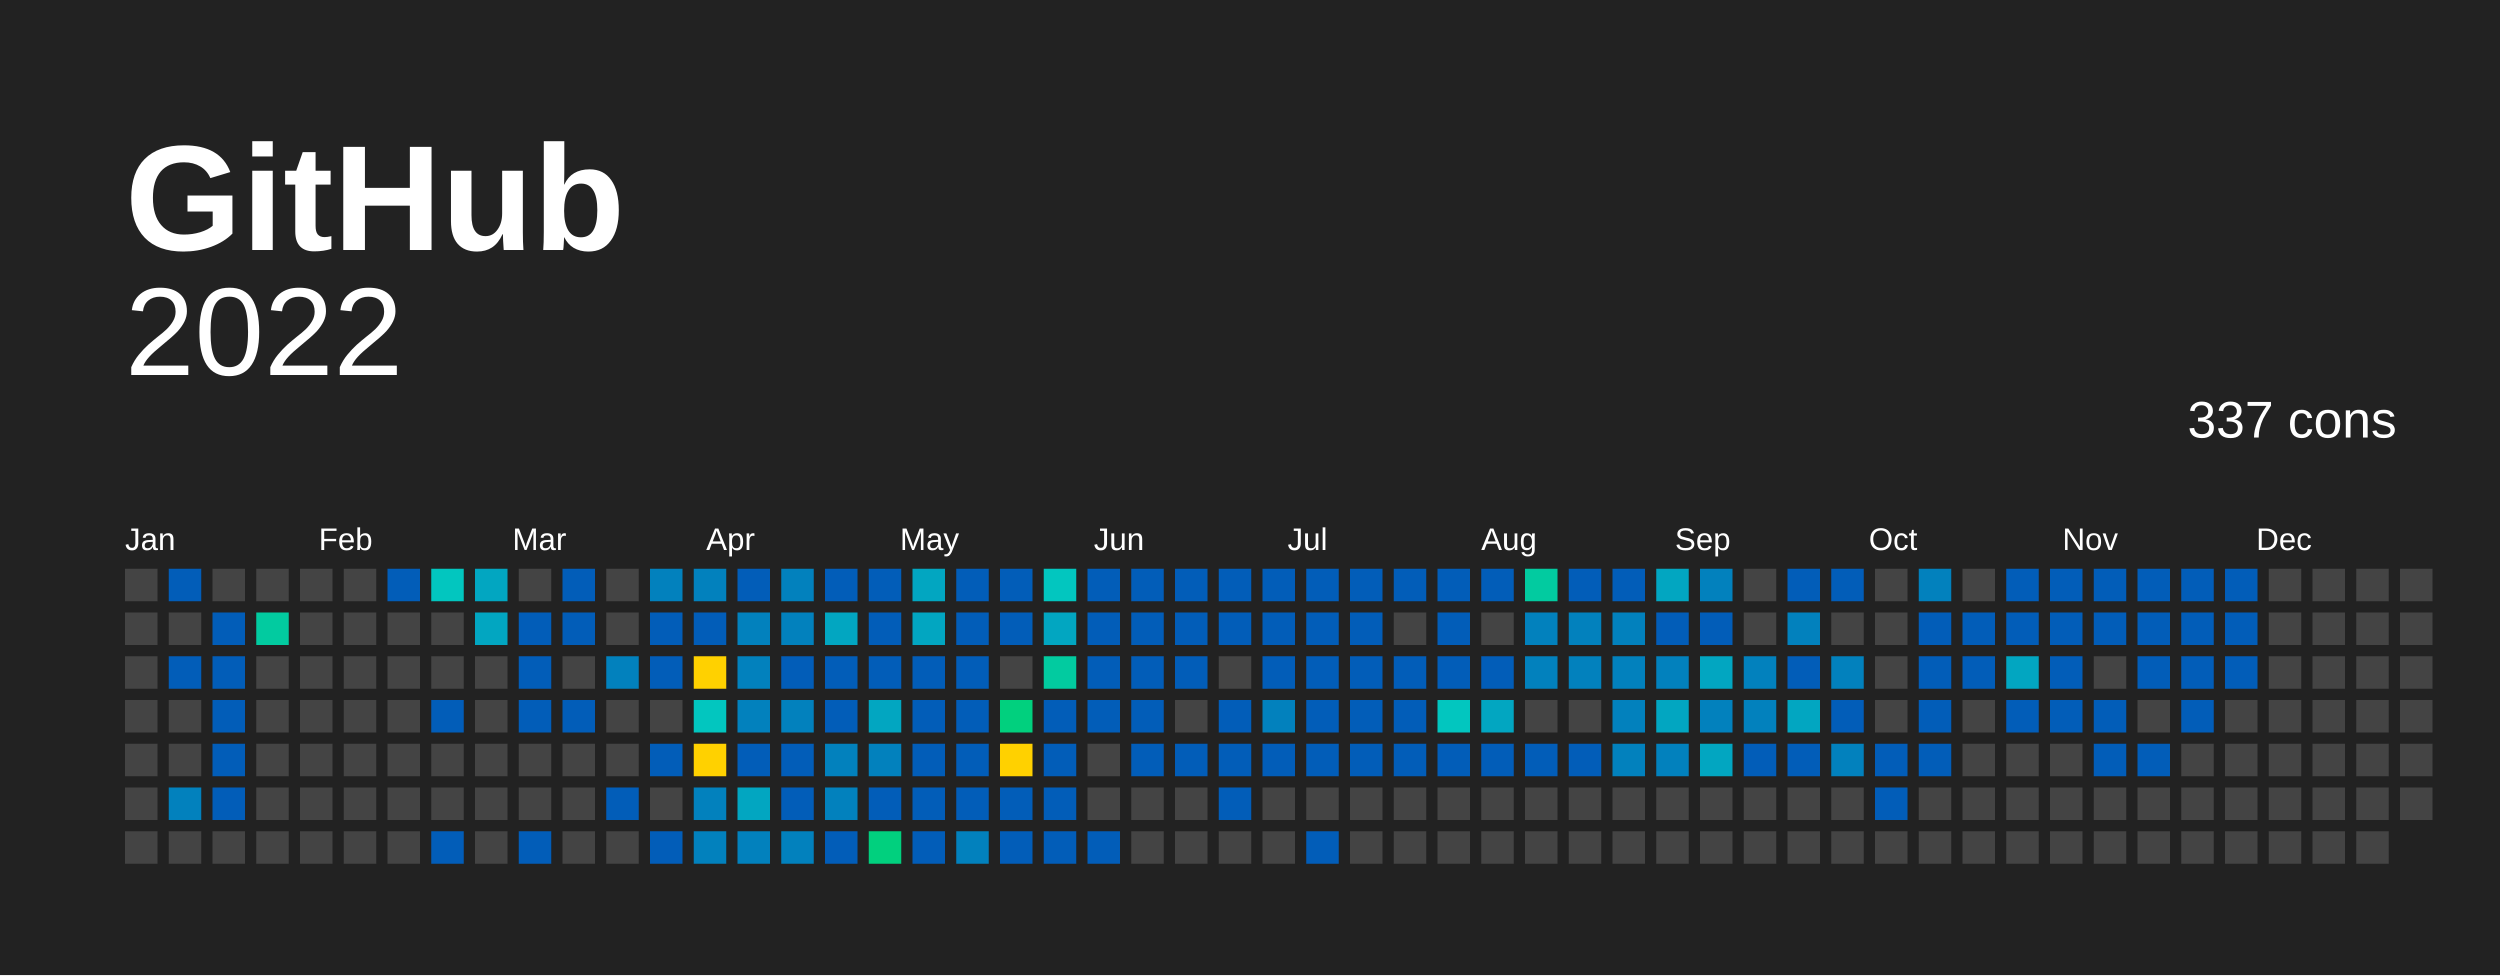
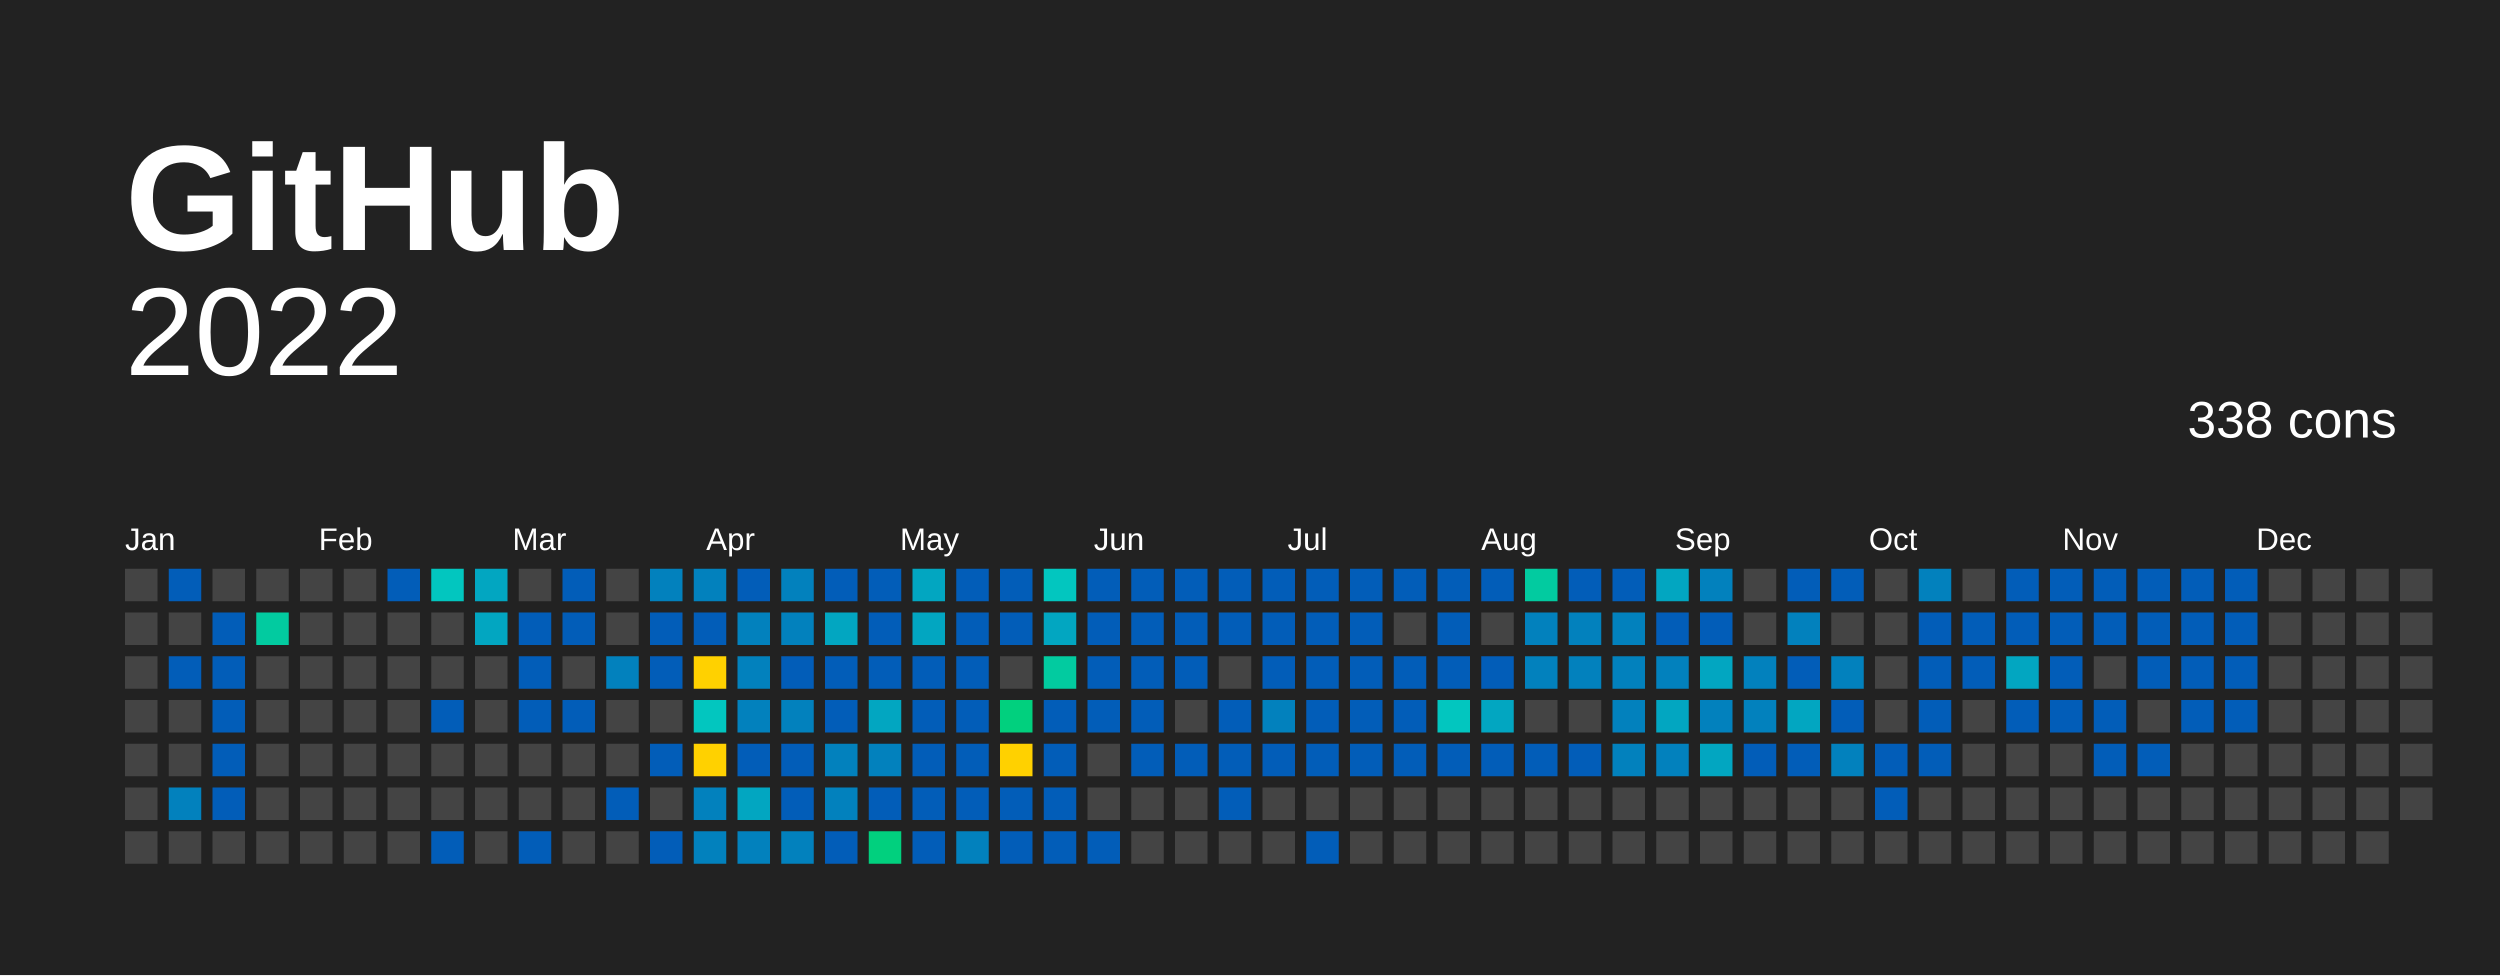
<svg xmlns="http://www.w3.org/2000/svg" baseProfile="full" height="78mm" version="1.1" viewBox="0,0,200,78" width="200mm">
  <defs />
  <rect fill="#222222" height="78" width="200" x="0" y="0" />
  <text fill="#FFFFFF" style="font-size:12px; font-family:Arial; font-weight:bold;" x="10" y="20">  GitHub</text>
  <text alignment-baseline="hanging" fill="#FFFFFF" style="font-size:10.0px; font-family:Arial;" x="10" y="30">2022</text>
-   <text alignment-baseline="hanging" fill="#FFFFFF" style="font-size:4.125px; font-family:Arial;" x="175" y="35">337 cons</text>
+   <text alignment-baseline="hanging" fill="#FFFFFF" style="font-size:4.125px; font-family:Arial;" x="175" y="35">338 cons</text>
  <text fill="#FFFFFF" style="font-size:2.5px; font-family:Arial" x="10.0" y="44">Jan</text>
  <text fill="#FFFFFF" style="font-size:2.5px; font-family:Arial" x="25.5" y="44">Feb</text>
  <text fill="#FFFFFF" style="font-size:2.5px; font-family:Arial" x="41.0" y="44">Mar</text>
  <text fill="#FFFFFF" style="font-size:2.5px; font-family:Arial" x="56.5" y="44">Apr</text>
  <text fill="#FFFFFF" style="font-size:2.5px; font-family:Arial" x="72.0" y="44">May</text>
  <text fill="#FFFFFF" style="font-size:2.5px; font-family:Arial" x="87.5" y="44">Jun</text>
  <text fill="#FFFFFF" style="font-size:2.5px; font-family:Arial" x="103.0" y="44">Jul</text>
  <text fill="#FFFFFF" style="font-size:2.5px; font-family:Arial" x="118.5" y="44">Aug</text>
  <text fill="#FFFFFF" style="font-size:2.5px; font-family:Arial" x="134.0" y="44">Sep</text>
  <text fill="#FFFFFF" style="font-size:2.5px; font-family:Arial" x="149.5" y="44">Oct</text>
  <text fill="#FFFFFF" style="font-size:2.5px; font-family:Arial" x="165.0" y="44">Nov</text>
  <text fill="#FFFFFF" style="font-size:2.5px; font-family:Arial" x="180.5" y="44">Dec</text>
  <rect fill="#444444" height="2.6" width="2.6" x="10.0" y="45.5" />
  <rect fill="#444444" height="2.6" width="2.6" x="10.0" y="49.0" />
  <rect fill="#444444" height="2.6" width="2.6" x="10.0" y="52.5" />
  <rect fill="#444444" height="2.6" width="2.6" x="10.0" y="56.0" />
  <rect fill="#444444" height="2.6" width="2.6" x="10.0" y="59.5" />
  <rect fill="#444444" height="2.6" width="2.6" x="10.0" y="63.0" />
  <rect fill="#444444" height="2.6" width="2.6" x="10.0" y="66.5" />
  <rect fill="#025db8" height="2.6" width="2.6" x="13.5" y="45.5" />
  <rect fill="#444444" height="2.6" width="2.6" x="13.5" y="49.0" />
  <rect fill="#025db8" height="2.6" width="2.6" x="13.5" y="52.5" />
  <rect fill="#444444" height="2.6" width="2.6" x="13.5" y="56.0" />
  <rect fill="#444444" height="2.6" width="2.6" x="13.5" y="59.5" />
  <rect fill="#0281bd" height="2.6" width="2.6" x="13.5" y="63.0" />
  <rect fill="#444444" height="2.6" width="2.6" x="13.5" y="66.5" />
  <rect fill="#444444" height="2.6" width="2.6" x="17.0" y="45.5" />
  <rect fill="#025db8" height="2.6" width="2.6" x="17.0" y="49.0" />
  <rect fill="#025db8" height="2.6" width="2.6" x="17.0" y="52.5" />
  <rect fill="#025db8" height="2.6" width="2.6" x="17.0" y="56.0" />
  <rect fill="#025db8" height="2.6" width="2.6" x="17.0" y="59.5" />
  <rect fill="#025db8" height="2.6" width="2.6" x="17.0" y="63.0" />
  <rect fill="#444444" height="2.6" width="2.6" x="17.0" y="66.5" />
  <rect fill="#444444" height="2.6" width="2.6" x="20.5" y="45.5" />
  <rect fill="#02cba0" height="2.6" width="2.6" x="20.5" y="49.0" />
  <rect fill="#444444" height="2.6" width="2.6" x="20.5" y="52.5" />
  <rect fill="#444444" height="2.6" width="2.6" x="20.5" y="56.0" />
  <rect fill="#444444" height="2.6" width="2.6" x="20.5" y="59.5" />
  <rect fill="#444444" height="2.6" width="2.6" x="20.5" y="63.0" />
  <rect fill="#444444" height="2.6" width="2.6" x="20.5" y="66.5" />
  <rect fill="#444444" height="2.6" width="2.6" x="24.0" y="45.5" />
  <rect fill="#444444" height="2.6" width="2.6" x="24.0" y="49.0" />
  <rect fill="#444444" height="2.6" width="2.6" x="24.0" y="52.5" />
  <rect fill="#444444" height="2.6" width="2.6" x="24.0" y="56.0" />
  <rect fill="#444444" height="2.6" width="2.6" x="24.0" y="59.5" />
  <rect fill="#444444" height="2.6" width="2.6" x="24.0" y="63.0" />
  <rect fill="#444444" height="2.6" width="2.6" x="24.0" y="66.5" />
  <rect fill="#444444" height="2.6" width="2.6" x="27.5" y="45.5" />
  <rect fill="#444444" height="2.6" width="2.6" x="27.5" y="49.0" />
  <rect fill="#444444" height="2.6" width="2.6" x="27.5" y="52.5" />
  <rect fill="#444444" height="2.6" width="2.6" x="27.5" y="56.0" />
  <rect fill="#444444" height="2.6" width="2.6" x="27.5" y="59.5" />
  <rect fill="#444444" height="2.6" width="2.6" x="27.5" y="63.0" />
  <rect fill="#444444" height="2.6" width="2.6" x="27.5" y="66.5" />
  <rect fill="#025db8" height="2.6" width="2.6" x="31.0" y="45.5" />
  <rect fill="#444444" height="2.6" width="2.6" x="31.0" y="49.0" />
  <rect fill="#444444" height="2.6" width="2.6" x="31.0" y="52.5" />
  <rect fill="#444444" height="2.6" width="2.6" x="31.0" y="56.0" />
  <rect fill="#444444" height="2.6" width="2.6" x="31.0" y="59.5" />
  <rect fill="#444444" height="2.6" width="2.6" x="31.0" y="63.0" />
  <rect fill="#444444" height="2.6" width="2.6" x="31.0" y="66.5" />
  <rect fill="#02c6bf" height="2.6" width="2.6" x="34.5" y="45.5" />
  <rect fill="#444444" height="2.6" width="2.6" x="34.5" y="49.0" />
  <rect fill="#444444" height="2.6" width="2.6" x="34.5" y="52.5" />
  <rect fill="#025db8" height="2.6" width="2.6" x="34.5" y="56.0" />
  <rect fill="#444444" height="2.6" width="2.6" x="34.5" y="59.5" />
  <rect fill="#444444" height="2.6" width="2.6" x="34.5" y="63.0" />
  <rect fill="#025db8" height="2.6" width="2.6" x="34.5" y="66.5" />
  <rect fill="#02a6c1" height="2.6" width="2.6" x="38.0" y="45.5" />
  <rect fill="#02a6c1" height="2.6" width="2.6" x="38.0" y="49.0" />
  <rect fill="#444444" height="2.6" width="2.6" x="38.0" y="52.5" />
  <rect fill="#444444" height="2.6" width="2.6" x="38.0" y="56.0" />
  <rect fill="#444444" height="2.6" width="2.6" x="38.0" y="59.5" />
  <rect fill="#444444" height="2.6" width="2.6" x="38.0" y="63.0" />
  <rect fill="#444444" height="2.6" width="2.6" x="38.0" y="66.5" />
  <rect fill="#444444" height="2.6" width="2.6" x="41.5" y="45.5" />
  <rect fill="#025db8" height="2.6" width="2.6" x="41.5" y="49.0" />
  <rect fill="#025db8" height="2.6" width="2.6" x="41.5" y="52.5" />
  <rect fill="#025db8" height="2.6" width="2.6" x="41.5" y="56.0" />
  <rect fill="#444444" height="2.6" width="2.6" x="41.5" y="59.5" />
  <rect fill="#444444" height="2.6" width="2.6" x="41.5" y="63.0" />
  <rect fill="#025db8" height="2.6" width="2.6" x="41.5" y="66.5" />
  <rect fill="#025db8" height="2.6" width="2.6" x="45.0" y="45.5" />
  <rect fill="#025db8" height="2.6" width="2.6" x="45.0" y="49.0" />
  <rect fill="#444444" height="2.6" width="2.6" x="45.0" y="52.5" />
  <rect fill="#025db8" height="2.6" width="2.6" x="45.0" y="56.0" />
  <rect fill="#444444" height="2.6" width="2.6" x="45.0" y="59.5" />
  <rect fill="#444444" height="2.6" width="2.6" x="45.0" y="63.0" />
  <rect fill="#444444" height="2.6" width="2.6" x="45.0" y="66.5" />
  <rect fill="#444444" height="2.6" width="2.6" x="48.5" y="45.5" />
  <rect fill="#444444" height="2.6" width="2.6" x="48.5" y="49.0" />
  <rect fill="#0281bd" height="2.6" width="2.6" x="48.5" y="52.5" />
  <rect fill="#444444" height="2.6" width="2.6" x="48.5" y="56.0" />
  <rect fill="#444444" height="2.6" width="2.6" x="48.5" y="59.5" />
  <rect fill="#025db8" height="2.6" width="2.6" x="48.5" y="63.0" />
  <rect fill="#444444" height="2.6" width="2.6" x="48.5" y="66.5" />
  <rect fill="#0281bd" height="2.6" width="2.6" x="52.0" y="45.5" />
  <rect fill="#025db8" height="2.6" width="2.6" x="52.0" y="49.0" />
  <rect fill="#025db8" height="2.6" width="2.6" x="52.0" y="52.5" />
  <rect fill="#444444" height="2.6" width="2.6" x="52.0" y="56.0" />
  <rect fill="#025db8" height="2.6" width="2.6" x="52.0" y="59.5" />
  <rect fill="#444444" height="2.6" width="2.6" x="52.0" y="63.0" />
  <rect fill="#025db8" height="2.6" width="2.6" x="52.0" y="66.5" />
  <rect fill="#0281bd" height="2.6" width="2.6" x="55.5" y="45.5" />
  <rect fill="#025db8" height="2.6" width="2.6" x="55.5" y="49.0" />
  <rect fill="#ffd100" height="2.6" width="2.6" x="55.5" y="52.5" />
  <rect fill="#02c6bf" height="2.6" width="2.6" x="55.5" y="56.0" />
  <rect fill="#ffd100" height="2.6" width="2.6" x="55.5" y="59.5" />
  <rect fill="#0281bd" height="2.6" width="2.6" x="55.5" y="63.0" />
  <rect fill="#0281bd" height="2.6" width="2.6" x="55.5" y="66.5" />
  <rect fill="#025db8" height="2.6" width="2.6" x="59.0" y="45.5" />
  <rect fill="#0281bd" height="2.6" width="2.6" x="59.0" y="49.0" />
  <rect fill="#0281bd" height="2.6" width="2.6" x="59.0" y="52.5" />
  <rect fill="#0281bd" height="2.6" width="2.6" x="59.0" y="56.0" />
  <rect fill="#025db8" height="2.6" width="2.6" x="59.0" y="59.5" />
  <rect fill="#02a6c1" height="2.6" width="2.6" x="59.0" y="63.0" />
  <rect fill="#0281bd" height="2.6" width="2.6" x="59.0" y="66.5" />
  <rect fill="#0281bd" height="2.6" width="2.6" x="62.5" y="45.5" />
  <rect fill="#0281bd" height="2.6" width="2.6" x="62.5" y="49.0" />
  <rect fill="#025db8" height="2.6" width="2.6" x="62.5" y="52.5" />
  <rect fill="#0281bd" height="2.6" width="2.6" x="62.5" y="56.0" />
  <rect fill="#025db8" height="2.6" width="2.6" x="62.5" y="59.5" />
  <rect fill="#025db8" height="2.6" width="2.6" x="62.5" y="63.0" />
  <rect fill="#0281bd" height="2.6" width="2.6" x="62.5" y="66.5" />
  <rect fill="#025db8" height="2.6" width="2.6" x="66.0" y="45.5" />
  <rect fill="#02a6c1" height="2.6" width="2.6" x="66.0" y="49.0" />
  <rect fill="#025db8" height="2.6" width="2.6" x="66.0" y="52.5" />
  <rect fill="#025db8" height="2.6" width="2.6" x="66.0" y="56.0" />
  <rect fill="#0281bd" height="2.6" width="2.6" x="66.0" y="59.5" />
  <rect fill="#0281bd" height="2.6" width="2.6" x="66.0" y="63.0" />
  <rect fill="#025db8" height="2.6" width="2.6" x="66.0" y="66.5" />
  <rect fill="#025db8" height="2.6" width="2.6" x="69.5" y="45.5" />
  <rect fill="#025db8" height="2.6" width="2.6" x="69.5" y="49.0" />
  <rect fill="#025db8" height="2.6" width="2.6" x="69.5" y="52.5" />
  <rect fill="#02a6c1" height="2.6" width="2.6" x="69.5" y="56.0" />
  <rect fill="#0281bd" height="2.6" width="2.6" x="69.5" y="59.5" />
  <rect fill="#025db8" height="2.6" width="2.6" x="69.5" y="63.0" />
  <rect fill="#01d07e" height="2.6" width="2.6" x="69.5" y="66.5" />
  <rect fill="#02a6c1" height="2.6" width="2.6" x="73.0" y="45.5" />
  <rect fill="#02a6c1" height="2.6" width="2.6" x="73.0" y="49.0" />
  <rect fill="#025db8" height="2.6" width="2.6" x="73.0" y="52.5" />
  <rect fill="#025db8" height="2.6" width="2.6" x="73.0" y="56.0" />
  <rect fill="#025db8" height="2.6" width="2.6" x="73.0" y="59.5" />
  <rect fill="#025db8" height="2.6" width="2.6" x="73.0" y="63.0" />
  <rect fill="#025db8" height="2.6" width="2.6" x="73.0" y="66.5" />
  <rect fill="#025db8" height="2.6" width="2.6" x="76.5" y="45.5" />
  <rect fill="#025db8" height="2.6" width="2.6" x="76.5" y="49.0" />
  <rect fill="#025db8" height="2.6" width="2.6" x="76.5" y="52.5" />
  <rect fill="#025db8" height="2.6" width="2.6" x="76.5" y="56.0" />
  <rect fill="#025db8" height="2.6" width="2.6" x="76.5" y="59.5" />
  <rect fill="#025db8" height="2.6" width="2.6" x="76.5" y="63.0" />
  <rect fill="#0281bd" height="2.6" width="2.6" x="76.5" y="66.5" />
  <rect fill="#025db8" height="2.6" width="2.6" x="80.0" y="45.5" />
  <rect fill="#025db8" height="2.6" width="2.6" x="80.0" y="49.0" />
  <rect fill="#444444" height="2.6" width="2.6" x="80.0" y="52.5" />
  <rect fill="#01d07e" height="2.6" width="2.6" x="80.0" y="56.0" />
  <rect fill="#FFD100" height="2.6" width="2.6" x="80.0" y="59.5" />
  <rect fill="#025db8" height="2.6" width="2.6" x="80.0" y="63.0" />
  <rect fill="#025db8" height="2.6" width="2.6" x="80.0" y="66.5" />
  <rect fill="#02c6bf" height="2.6" width="2.6" x="83.5" y="45.5" />
  <rect fill="#02a6c1" height="2.6" width="2.6" x="83.5" y="49.0" />
  <rect fill="#02cba0" height="2.6" width="2.6" x="83.5" y="52.5" />
  <rect fill="#025db8" height="2.6" width="2.6" x="83.5" y="56.0" />
  <rect fill="#025db8" height="2.6" width="2.6" x="83.5" y="59.5" />
  <rect fill="#025db8" height="2.6" width="2.6" x="83.5" y="63.0" />
  <rect fill="#025db8" height="2.6" width="2.6" x="83.5" y="66.5" />
  <rect fill="#025db8" height="2.6" width="2.6" x="87.0" y="45.5" />
  <rect fill="#025db8" height="2.6" width="2.6" x="87.0" y="49.0" />
  <rect fill="#025db8" height="2.6" width="2.6" x="87.0" y="52.5" />
  <rect fill="#025db8" height="2.6" width="2.6" x="87.0" y="56.0" />
  <rect fill="#444444" height="2.6" width="2.6" x="87.0" y="59.5" />
  <rect fill="#444444" height="2.6" width="2.6" x="87.0" y="63.0" />
  <rect fill="#025db8" height="2.6" width="2.6" x="87.0" y="66.5" />
  <rect fill="#025db8" height="2.6" width="2.6" x="90.5" y="45.5" />
  <rect fill="#025db8" height="2.6" width="2.6" x="90.5" y="49.0" />
  <rect fill="#025db8" height="2.6" width="2.6" x="90.5" y="52.5" />
  <rect fill="#025db8" height="2.6" width="2.6" x="90.5" y="56.0" />
  <rect fill="#025db8" height="2.6" width="2.6" x="90.5" y="59.5" />
  <rect fill="#444444" height="2.6" width="2.6" x="90.5" y="63.0" />
  <rect fill="#444444" height="2.6" width="2.6" x="90.5" y="66.5" />
  <rect fill="#025db8" height="2.6" width="2.6" x="94.0" y="45.5" />
  <rect fill="#025db8" height="2.6" width="2.6" x="94.0" y="49.0" />
  <rect fill="#025db8" height="2.6" width="2.6" x="94.0" y="52.5" />
  <rect fill="#444444" height="2.6" width="2.6" x="94.0" y="56.0" />
  <rect fill="#025db8" height="2.6" width="2.6" x="94.0" y="59.5" />
  <rect fill="#444444" height="2.6" width="2.6" x="94.0" y="63.0" />
  <rect fill="#444444" height="2.6" width="2.6" x="94.0" y="66.5" />
  <rect fill="#025db8" height="2.6" width="2.6" x="97.5" y="45.5" />
  <rect fill="#025db8" height="2.6" width="2.6" x="97.5" y="49.0" />
  <rect fill="#444444" height="2.6" width="2.6" x="97.5" y="52.5" />
  <rect fill="#025db8" height="2.6" width="2.6" x="97.5" y="56.0" />
  <rect fill="#025db8" height="2.6" width="2.6" x="97.5" y="59.5" />
  <rect fill="#025db8" height="2.6" width="2.6" x="97.5" y="63.0" />
  <rect fill="#444444" height="2.6" width="2.6" x="97.5" y="66.5" />
  <rect fill="#025db8" height="2.6" width="2.6" x="101.0" y="45.5" />
  <rect fill="#025db8" height="2.6" width="2.6" x="101.0" y="49.0" />
  <rect fill="#025db8" height="2.6" width="2.6" x="101.0" y="52.5" />
  <rect fill="#0281bd" height="2.6" width="2.6" x="101.0" y="56.0" />
  <rect fill="#025db8" height="2.6" width="2.6" x="101.0" y="59.5" />
  <rect fill="#444444" height="2.6" width="2.6" x="101.0" y="63.0" />
  <rect fill="#444444" height="2.6" width="2.6" x="101.0" y="66.5" />
  <rect fill="#025db8" height="2.6" width="2.6" x="104.5" y="45.5" />
  <rect fill="#025db8" height="2.6" width="2.6" x="104.5" y="49.0" />
  <rect fill="#025db8" height="2.6" width="2.6" x="104.5" y="52.5" />
  <rect fill="#025db8" height="2.6" width="2.6" x="104.5" y="56.0" />
  <rect fill="#025db8" height="2.6" width="2.6" x="104.5" y="59.5" />
  <rect fill="#444444" height="2.6" width="2.6" x="104.5" y="63.0" />
  <rect fill="#025db8" height="2.6" width="2.6" x="104.5" y="66.5" />
  <rect fill="#025db8" height="2.6" width="2.6" x="108.0" y="45.5" />
  <rect fill="#025db8" height="2.6" width="2.6" x="108.0" y="49.0" />
  <rect fill="#025db8" height="2.6" width="2.6" x="108.0" y="52.5" />
  <rect fill="#025db8" height="2.6" width="2.6" x="108.0" y="56.0" />
  <rect fill="#025db8" height="2.6" width="2.6" x="108.0" y="59.5" />
  <rect fill="#444444" height="2.6" width="2.6" x="108.0" y="63.0" />
  <rect fill="#444444" height="2.6" width="2.6" x="108.0" y="66.5" />
  <rect fill="#025db8" height="2.6" width="2.6" x="111.5" y="45.5" />
  <rect fill="#444444" height="2.6" width="2.6" x="111.5" y="49.0" />
  <rect fill="#025db8" height="2.6" width="2.6" x="111.5" y="52.5" />
  <rect fill="#025db8" height="2.6" width="2.6" x="111.5" y="56.0" />
  <rect fill="#025db8" height="2.6" width="2.6" x="111.5" y="59.5" />
  <rect fill="#444444" height="2.6" width="2.6" x="111.5" y="63.0" />
  <rect fill="#444444" height="2.6" width="2.6" x="111.5" y="66.5" />
  <rect fill="#025db8" height="2.6" width="2.6" x="115.0" y="45.5" />
  <rect fill="#025db8" height="2.6" width="2.6" x="115.0" y="49.0" />
  <rect fill="#025db8" height="2.6" width="2.6" x="115.0" y="52.5" />
  <rect fill="#02c6bf" height="2.6" width="2.6" x="115.0" y="56.0" />
  <rect fill="#025db8" height="2.6" width="2.6" x="115.0" y="59.5" />
  <rect fill="#444444" height="2.6" width="2.6" x="115.0" y="63.0" />
  <rect fill="#444444" height="2.6" width="2.6" x="115.0" y="66.5" />
  <rect fill="#025db8" height="2.6" width="2.6" x="118.5" y="45.5" />
  <rect fill="#444444" height="2.6" width="2.6" x="118.5" y="49.0" />
  <rect fill="#025db8" height="2.6" width="2.6" x="118.5" y="52.5" />
  <rect fill="#02a6c1" height="2.6" width="2.6" x="118.5" y="56.0" />
  <rect fill="#025db8" height="2.6" width="2.6" x="118.5" y="59.5" />
  <rect fill="#444444" height="2.6" width="2.6" x="118.5" y="63.0" />
  <rect fill="#444444" height="2.6" width="2.6" x="118.5" y="66.5" />
  <rect fill="#02cba0" height="2.6" width="2.6" x="122.0" y="45.5" />
  <rect fill="#0281bd" height="2.6" width="2.6" x="122.0" y="49.0" />
  <rect fill="#0281bd" height="2.6" width="2.6" x="122.0" y="52.5" />
  <rect fill="#444444" height="2.6" width="2.6" x="122.0" y="56.0" />
  <rect fill="#025db8" height="2.6" width="2.6" x="122.0" y="59.5" />
  <rect fill="#444444" height="2.6" width="2.6" x="122.0" y="63.0" />
  <rect fill="#444444" height="2.6" width="2.6" x="122.0" y="66.5" />
  <rect fill="#025db8" height="2.6" width="2.6" x="125.5" y="45.5" />
  <rect fill="#0281bd" height="2.6" width="2.6" x="125.5" y="49.0" />
  <rect fill="#0281bd" height="2.6" width="2.6" x="125.5" y="52.5" />
  <rect fill="#444444" height="2.6" width="2.6" x="125.5" y="56.0" />
  <rect fill="#025db8" height="2.6" width="2.6" x="125.5" y="59.5" />
  <rect fill="#444444" height="2.6" width="2.6" x="125.5" y="63.0" />
  <rect fill="#444444" height="2.6" width="2.6" x="125.5" y="66.5" />
  <rect fill="#025db8" height="2.6" width="2.6" x="129.0" y="45.5" />
  <rect fill="#0281bd" height="2.6" width="2.6" x="129.0" y="49.0" />
  <rect fill="#0281bd" height="2.6" width="2.6" x="129.0" y="52.5" />
  <rect fill="#0281bd" height="2.6" width="2.6" x="129.0" y="56.0" />
  <rect fill="#0281bd" height="2.6" width="2.6" x="129.0" y="59.5" />
  <rect fill="#444444" height="2.6" width="2.6" x="129.0" y="63.0" />
  <rect fill="#444444" height="2.6" width="2.6" x="129.0" y="66.5" />
  <rect fill="#02a6c1" height="2.6" width="2.6" x="132.5" y="45.5" />
  <rect fill="#025db8" height="2.6" width="2.6" x="132.5" y="49.0" />
  <rect fill="#0281bd" height="2.6" width="2.6" x="132.5" y="52.5" />
  <rect fill="#02a6c1" height="2.6" width="2.6" x="132.5" y="56.0" />
  <rect fill="#0281bd" height="2.6" width="2.6" x="132.5" y="59.5" />
  <rect fill="#444444" height="2.6" width="2.6" x="132.5" y="63.0" />
  <rect fill="#444444" height="2.6" width="2.6" x="132.5" y="66.5" />
  <rect fill="#0281bd" height="2.6" width="2.6" x="136.0" y="45.5" />
  <rect fill="#025db8" height="2.6" width="2.6" x="136.0" y="49.0" />
  <rect fill="#02a6c1" height="2.6" width="2.6" x="136.0" y="52.5" />
  <rect fill="#0281bd" height="2.6" width="2.6" x="136.0" y="56.0" />
  <rect fill="#02a6c1" height="2.6" width="2.6" x="136.0" y="59.5" />
  <rect fill="#444444" height="2.6" width="2.6" x="136.0" y="63.0" />
  <rect fill="#444444" height="2.6" width="2.6" x="136.0" y="66.5" />
  <rect fill="#444444" height="2.6" width="2.6" x="139.5" y="45.5" />
  <rect fill="#444444" height="2.6" width="2.6" x="139.5" y="49.0" />
  <rect fill="#0281bd" height="2.6" width="2.6" x="139.5" y="52.5" />
  <rect fill="#0281bd" height="2.6" width="2.6" x="139.5" y="56.0" />
  <rect fill="#025db8" height="2.6" width="2.6" x="139.5" y="59.5" />
  <rect fill="#444444" height="2.6" width="2.6" x="139.5" y="63.0" />
  <rect fill="#444444" height="2.6" width="2.6" x="139.5" y="66.5" />
  <rect fill="#025db8" height="2.6" width="2.6" x="143.0" y="45.5" />
  <rect fill="#0281bd" height="2.6" width="2.6" x="143.0" y="49.0" />
  <rect fill="#025db8" height="2.6" width="2.6" x="143.0" y="52.5" />
  <rect fill="#02a6c1" height="2.6" width="2.6" x="143.0" y="56.0" />
  <rect fill="#025db8" height="2.6" width="2.6" x="143.0" y="59.5" />
  <rect fill="#444444" height="2.6" width="2.6" x="143.0" y="63.0" />
  <rect fill="#444444" height="2.6" width="2.6" x="143.0" y="66.5" />
  <rect fill="#025db8" height="2.6" width="2.6" x="146.5" y="45.5" />
  <rect fill="#444444" height="2.6" width="2.6" x="146.5" y="49.0" />
  <rect fill="#0281bd" height="2.6" width="2.6" x="146.5" y="52.5" />
  <rect fill="#025db8" height="2.6" width="2.6" x="146.5" y="56.0" />
  <rect fill="#0281bd" height="2.6" width="2.6" x="146.5" y="59.5" />
  <rect fill="#444444" height="2.6" width="2.6" x="146.5" y="63.0" />
  <rect fill="#444444" height="2.6" width="2.6" x="146.5" y="66.5" />
  <rect fill="#444444" height="2.6" width="2.6" x="150.0" y="45.5" />
  <rect fill="#444444" height="2.6" width="2.6" x="150.0" y="49.0" />
  <rect fill="#444444" height="2.6" width="2.6" x="150.0" y="52.5" />
  <rect fill="#444444" height="2.6" width="2.6" x="150.0" y="56.0" />
  <rect fill="#025db8" height="2.6" width="2.6" x="150.0" y="59.5" />
  <rect fill="#025db8" height="2.6" width="2.6" x="150.0" y="63.0" />
  <rect fill="#444444" height="2.6" width="2.6" x="150.0" y="66.5" />
  <rect fill="#0281bd" height="2.6" width="2.6" x="153.5" y="45.5" />
  <rect fill="#025db8" height="2.6" width="2.6" x="153.5" y="49.0" />
  <rect fill="#025db8" height="2.6" width="2.6" x="153.5" y="52.5" />
  <rect fill="#025db8" height="2.6" width="2.6" x="153.5" y="56.0" />
  <rect fill="#025db8" height="2.6" width="2.6" x="153.5" y="59.5" />
  <rect fill="#444444" height="2.6" width="2.6" x="153.5" y="63.0" />
  <rect fill="#444444" height="2.6" width="2.6" x="153.5" y="66.5" />
  <rect fill="#444444" height="2.6" width="2.6" x="157.0" y="45.5" />
  <rect fill="#025db8" height="2.6" width="2.6" x="157.0" y="49.0" />
  <rect fill="#025db8" height="2.6" width="2.6" x="157.0" y="52.5" />
  <rect fill="#444444" height="2.6" width="2.6" x="157.0" y="56.0" />
  <rect fill="#444444" height="2.6" width="2.6" x="157.0" y="59.5" />
  <rect fill="#444444" height="2.6" width="2.6" x="157.0" y="63.0" />
  <rect fill="#444444" height="2.6" width="2.6" x="157.0" y="66.5" />
  <rect fill="#025db8" height="2.6" width="2.6" x="160.5" y="45.5" />
  <rect fill="#025db8" height="2.6" width="2.6" x="160.5" y="49.0" />
  <rect fill="#02a6c1" height="2.6" width="2.6" x="160.5" y="52.5" />
  <rect fill="#025db8" height="2.6" width="2.6" x="160.5" y="56.0" />
  <rect fill="#444444" height="2.6" width="2.6" x="160.5" y="59.5" />
  <rect fill="#444444" height="2.6" width="2.6" x="160.5" y="63.0" />
  <rect fill="#444444" height="2.6" width="2.6" x="160.5" y="66.5" />
  <rect fill="#025db8" height="2.6" width="2.6" x="164.0" y="45.5" />
  <rect fill="#025db8" height="2.6" width="2.6" x="164.0" y="49.0" />
  <rect fill="#025db8" height="2.6" width="2.6" x="164.0" y="52.5" />
  <rect fill="#025db8" height="2.6" width="2.6" x="164.0" y="56.0" />
  <rect fill="#444444" height="2.6" width="2.6" x="164.0" y="59.5" />
  <rect fill="#444444" height="2.6" width="2.6" x="164.0" y="63.0" />
  <rect fill="#444444" height="2.6" width="2.6" x="164.0" y="66.5" />
  <rect fill="#025db8" height="2.6" width="2.6" x="167.5" y="45.5" />
  <rect fill="#025db8" height="2.6" width="2.6" x="167.5" y="49.0" />
  <rect fill="#444444" height="2.6" width="2.6" x="167.5" y="52.5" />
  <rect fill="#025db8" height="2.6" width="2.6" x="167.5" y="56.0" />
  <rect fill="#025db8" height="2.6" width="2.6" x="167.5" y="59.5" />
  <rect fill="#444444" height="2.6" width="2.6" x="167.5" y="63.0" />
  <rect fill="#444444" height="2.6" width="2.6" x="167.5" y="66.5" />
  <rect fill="#025db8" height="2.6" width="2.6" x="171.0" y="45.5" />
  <rect fill="#025db8" height="2.6" width="2.6" x="171.0" y="49.0" />
  <rect fill="#025db8" height="2.6" width="2.6" x="171.0" y="52.5" />
  <rect fill="#444444" height="2.6" width="2.6" x="171.0" y="56.0" />
  <rect fill="#025db8" height="2.6" width="2.6" x="171.0" y="59.5" />
  <rect fill="#444444" height="2.6" width="2.6" x="171.0" y="63.0" />
  <rect fill="#444444" height="2.6" width="2.6" x="171.0" y="66.5" />
  <rect fill="#025db8" height="2.6" width="2.6" x="174.5" y="45.5" />
  <rect fill="#025db8" height="2.6" width="2.6" x="174.5" y="49.0" />
  <rect fill="#025db8" height="2.6" width="2.6" x="174.5" y="52.5" />
  <rect fill="#025db8" height="2.6" width="2.6" x="174.5" y="56.0" />
  <rect fill="#444444" height="2.6" width="2.6" x="174.5" y="59.5" />
  <rect fill="#444444" height="2.6" width="2.6" x="174.5" y="63.0" />
  <rect fill="#444444" height="2.6" width="2.6" x="174.5" y="66.5" />
  <rect fill="#025db8" height="2.6" width="2.6" x="178.0" y="45.5" />
  <rect fill="#025db8" height="2.6" width="2.6" x="178.0" y="49.0" />
  <rect fill="#025db8" height="2.6" width="2.6" x="178.0" y="52.5" />
-   <rect fill="#444444" height="2.6" width="2.6" x="178.0" y="56.0" />
+   <rect fill="#025db8" height="2.6" width="2.6" x="178.0" y="56.0" />
  <rect fill="#444444" height="2.6" width="2.6" x="178.0" y="59.5" />
  <rect fill="#444444" height="2.6" width="2.6" x="178.0" y="63.0" />
  <rect fill="#444444" height="2.6" width="2.6" x="178.0" y="66.5" />
  <rect fill="#444444" height="2.6" width="2.6" x="181.5" y="45.5" />
  <rect fill="#444444" height="2.6" width="2.6" x="181.5" y="49.0" />
  <rect fill="#444444" height="2.6" width="2.6" x="181.5" y="52.5" />
  <rect fill="#444444" height="2.6" width="2.6" x="181.5" y="56.0" />
  <rect fill="#444444" height="2.6" width="2.6" x="181.5" y="59.5" />
  <rect fill="#444444" height="2.6" width="2.6" x="181.5" y="63.0" />
  <rect fill="#444444" height="2.6" width="2.6" x="181.5" y="66.5" />
  <rect fill="#444444" height="2.6" width="2.6" x="185.0" y="45.5" />
  <rect fill="#444444" height="2.6" width="2.6" x="185.0" y="49.0" />
  <rect fill="#444444" height="2.6" width="2.6" x="185.0" y="52.5" />
  <rect fill="#444444" height="2.6" width="2.6" x="185.0" y="56.0" />
  <rect fill="#444444" height="2.6" width="2.6" x="185.0" y="59.5" />
  <rect fill="#444444" height="2.6" width="2.6" x="185.0" y="63.0" />
  <rect fill="#444444" height="2.6" width="2.6" x="185.0" y="66.5" />
  <rect fill="#444444" height="2.6" width="2.6" x="188.5" y="45.5" />
  <rect fill="#444444" height="2.6" width="2.6" x="188.5" y="49.0" />
  <rect fill="#444444" height="2.6" width="2.6" x="188.5" y="52.5" />
  <rect fill="#444444" height="2.6" width="2.6" x="188.5" y="56.0" />
  <rect fill="#444444" height="2.6" width="2.6" x="188.5" y="59.5" />
  <rect fill="#444444" height="2.6" width="2.6" x="188.5" y="63.0" />
  <rect fill="#444444" height="2.6" width="2.6" x="188.5" y="66.5" />
  <rect fill="#444444" height="2.6" width="2.6" x="192.0" y="45.5" />
  <rect fill="#444444" height="2.6" width="2.6" x="192.0" y="49.0" />
  <rect fill="#444444" height="2.6" width="2.6" x="192.0" y="52.5" />
  <rect fill="#444444" height="2.6" width="2.6" x="192.0" y="56.0" />
  <rect fill="#444444" height="2.6" width="2.6" x="192.0" y="59.5" />
  <rect fill="#444444" height="2.6" width="2.6" x="192.0" y="63.0" />
</svg>
